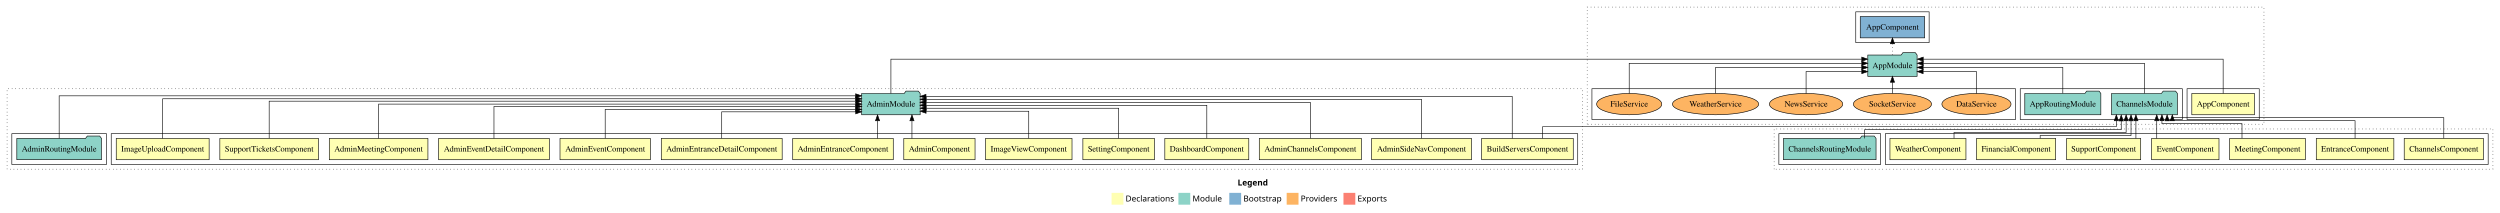
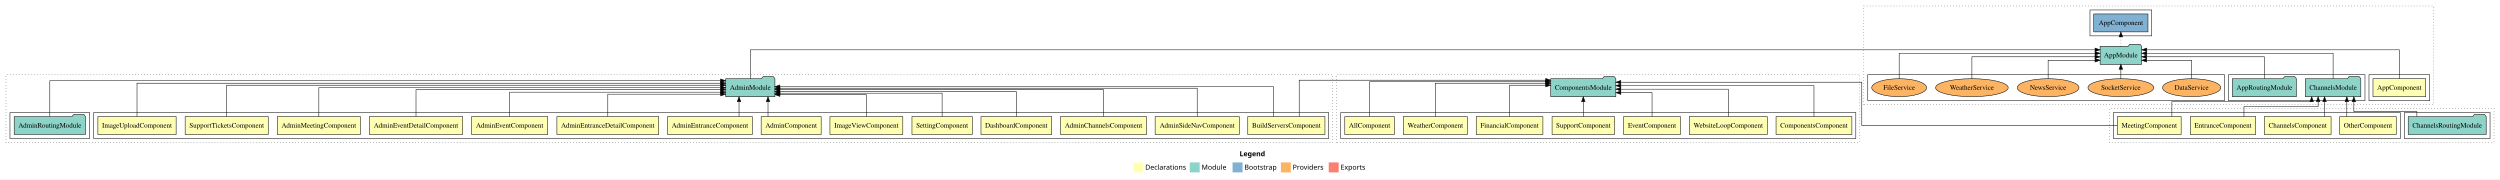
- <svg xmlns="http://www.w3.org/2000/svg" width="4226pt" height="360pt" viewBox="0.00 0.00 4226.00 360.00">
+ <svg xmlns="http://www.w3.org/2000/svg" width="5018pt" height="360pt" viewBox="0.00 0.00 5018.00 360.00">
  <g id="graph0" class="graph" transform="scale(1 1) rotate(0) translate(4 356)">
-     <polygon fill="#ffffff" stroke="transparent" points="-4,4 -4,-356 4222,-356 4222,4 -4,4" />
-     <text text-anchor="start" x="2088.009" y="-42.4" font-family="sans-serif" font-weight="bold" font-size="14.00" fill="#000000">Legend</text>
-     <polygon fill="#ffffb3" stroke="transparent" points="1875,-10 1875,-30 1895,-30 1895,-10 1875,-10" />
-     <text text-anchor="start" x="1898.629" y="-15.4" font-family="sans-serif" font-size="14.00" fill="#000000">  Declarations</text>
-     <polygon fill="#8dd3c7" stroke="transparent" points="1988,-10 1988,-30 2008,-30 2008,-10 1988,-10" />
-     <text text-anchor="start" x="2011.725" y="-15.4" font-family="sans-serif" font-size="14.00" fill="#000000">  Module</text>
-     <polygon fill="#80b1d3" stroke="transparent" points="2074,-10 2074,-30 2094,-30 2094,-10 2074,-10" />
-     <text text-anchor="start" x="2097.781" y="-15.4" font-family="sans-serif" font-size="14.00" fill="#000000">  Bootstrap</text>
-     <polygon fill="#fdb462" stroke="transparent" points="2171,-10 2171,-30 2191,-30 2191,-10 2171,-10" />
-     <text text-anchor="start" x="2194.673" y="-15.4" font-family="sans-serif" font-size="14.00" fill="#000000">  Providers</text>
-     <polygon fill="#fb8072" stroke="transparent" points="2267,-10 2267,-30 2287,-30 2287,-10 2267,-10" />
-     <text text-anchor="start" x="2290.726" y="-15.4" font-family="sans-serif" font-size="14.00" fill="#000000">  Exports</text>
+     <polygon fill="#ffffff" stroke="transparent" points="-4,4 -4,-356 5014,-356 5014,4 -4,4" />
+     <text text-anchor="start" x="2484.009" y="-42.4" font-family="sans-serif" font-weight="bold" font-size="14.00" fill="#000000">Legend</text>
+     <polygon fill="#ffffb3" stroke="transparent" points="2271,-10 2271,-30 2291,-30 2291,-10 2271,-10" />
+     <text text-anchor="start" x="2294.629" y="-15.4" font-family="sans-serif" font-size="14.00" fill="#000000">  Declarations</text>
+     <polygon fill="#8dd3c7" stroke="transparent" points="2384,-10 2384,-30 2404,-30 2404,-10 2384,-10" />
+     <text text-anchor="start" x="2407.725" y="-15.4" font-family="sans-serif" font-size="14.00" fill="#000000">  Module</text>
+     <polygon fill="#80b1d3" stroke="transparent" points="2470,-10 2470,-30 2490,-30 2490,-10 2470,-10" />
+     <text text-anchor="start" x="2493.781" y="-15.4" font-family="sans-serif" font-size="14.00" fill="#000000">  Bootstrap</text>
+     <polygon fill="#fdb462" stroke="transparent" points="2567,-10 2567,-30 2587,-30 2587,-10 2567,-10" />
+     <text text-anchor="start" x="2590.673" y="-15.4" font-family="sans-serif" font-size="14.00" fill="#000000">  Providers</text>
+     <polygon fill="#fb8072" stroke="transparent" points="2663,-10 2663,-30 2683,-30 2683,-10 2663,-10" />
+     <text text-anchor="start" x="2686.726" y="-15.4" font-family="sans-serif" font-size="14.00" fill="#000000">  Exports</text>
    <g id="clust1" class="cluster">
      <polygon fill="none" stroke="#000000" stroke-dasharray="1,5" points="8,-70 8,-206 2671,-206 2671,-70 8,-70" />
    </g>
    <g id="clust2" class="cluster">
      <polygon fill="none" stroke="#000000" points="184,-78 184,-130 2663,-130 2663,-78 184,-78" />
    </g>
    <g id="clust17" class="cluster">
      <polygon fill="none" stroke="#000000" points="16,-78 16,-130 176,-130 176,-78 16,-78" />
    </g>
    <g id="clust27" class="cluster">
-       <polygon fill="none" stroke="#000000" stroke-dasharray="1,5" points="2679,-146 2679,-344 3823,-344 3823,-146 2679,-146" />
+       <polygon fill="none" stroke="#000000" stroke-dasharray="1,5" points="3737,-146 3737,-344 4881,-344 4881,-146 3737,-146" />
    </g>
    <g id="clust28" class="cluster">
-       <polygon fill="none" stroke="#000000" points="3693,-154 3693,-206 3815,-206 3815,-154 3693,-154" />
+       <polygon fill="none" stroke="#000000" points="4751,-154 4751,-206 4873,-206 4873,-154 4751,-154" />
    </g>
    <g id="clust30" class="cluster">
-       <polygon fill="none" stroke="#000000" points="3411,-154 3411,-206 3685,-206 3685,-154 3411,-154" />
+       <polygon fill="none" stroke="#000000" points="4469,-154 4469,-206 4743,-206 4743,-154 4469,-154" />
    </g>
    <g id="clust32" class="cluster">
-       <polygon fill="none" stroke="#000000" points="3133,-284 3133,-336 3257,-336 3257,-284 3133,-284" />
+       <polygon fill="none" stroke="#000000" points="4191,-284 4191,-336 4315,-336 4315,-284 4191,-284" />
    </g>
    <g id="clust33" class="cluster">
-       <polygon fill="none" stroke="#000000" points="2687,-154 2687,-206 3403,-206 3403,-154 2687,-154" />
+       <polygon fill="none" stroke="#000000" points="3745,-154 3745,-206 4461,-206 4461,-154 3745,-154" />
    </g>
    <g id="clust40" class="cluster">
-       <polygon fill="none" stroke="#000000" stroke-dasharray="1,5" points="2995,-70 2995,-138 4210,-138 4210,-70 2995,-70" />
+       <polygon fill="none" stroke="#000000" stroke-dasharray="1,5" points="4230,-70 4230,-138 5002,-138 5002,-70 4230,-70" />
    </g>
    <g id="clust41" class="cluster">
-       <polygon fill="none" stroke="#000000" points="3183,-78 3183,-130 4202,-130 4202,-78 3183,-78" />
-     </g>
-     <g id="clust50" class="cluster">
-       <polygon fill="none" stroke="#000000" points="3003,-78 3003,-130 3175,-130 3175,-78 3003,-78" />
+       <polygon fill="none" stroke="#000000" points="4238,-78 4238,-130 4814,-130 4814,-78 4238,-78" />
+     </g>
+     <g id="clust46" class="cluster">
+       <polygon fill="none" stroke="#000000" points="4822,-78 4822,-130 4994,-130 4994,-78 4822,-78" />
+     </g>
+     <g id="clust56" class="cluster">
+       <polygon fill="none" stroke="#000000" stroke-dasharray="1,5" points="2679,-70 2679,-206 3729,-206 3729,-70 2679,-70" />
+     </g>
+     <g id="clust57" class="cluster">
+       <polygon fill="none" stroke="#000000" points="2687,-78 2687,-130 3721,-130 3721,-78 2687,-78" />
    </g>
    <g id="node1" class="node">
      <polygon fill="#ffffb3" stroke="#000000" points="2483.43,-122 2314.57,-122 2314.57,-86 2483.43,-86 2483.43,-122" />
      <text text-anchor="middle" x="2399" y="-99.8" font-family="Times,serif" font-size="14.00" fill="#000000">AdminSideNavComponent</text>
    </g>
    <g id="node15" class="node">
      <polygon fill="#8dd3c7" stroke="#000000" points="1551.439,-198 1548.439,-202 1527.439,-202 1524.439,-198 1452.561,-198 1452.561,-162 1551.439,-162 1551.439,-198" />
      <text text-anchor="middle" x="1502" y="-175.8" font-family="Times,serif" font-size="14.00" fill="#000000">AdminModule</text>
    </g>
    <g id="edge1" class="edge">
-       <path fill="none" stroke="#000000" d="M2399,-122.227C2399,-146.932 2399,-188 2399,-188 2399,-188 1561.504,-188 1561.504,-188" />
-       <polygon fill="#000000" stroke="#000000" points="1561.504,-184.5 1551.504,-188 1561.504,-191.5 1561.504,-184.5" />
+       <path fill="none" stroke="#000000" d="M2399,-122.155C2399,-144.352 2399,-179 2399,-179 2399,-179 1561.504,-179 1561.504,-179" />
+       <polygon fill="#000000" stroke="#000000" points="1561.504,-175.5 1551.504,-179 1561.504,-182.5 1561.504,-175.5" />
    </g>
    <g id="node2" class="node">
      <polygon fill="#ffffb3" stroke="#000000" points="2297.322,-122 2124.678,-122 2124.678,-86 2297.322,-86 2297.322,-122" />
      <text text-anchor="middle" x="2211" y="-99.8" font-family="Times,serif" font-size="14.00" fill="#000000">AdminChannelsComponent</text>
    </g>
    <g id="edge2" class="edge">
-       <path fill="none" stroke="#000000" d="M2211,-122.323C2211,-145.66 2211,-183 2211,-183 2211,-183 1561.293,-183 1561.293,-183" />
-       <polygon fill="#000000" stroke="#000000" points="1561.293,-179.5 1551.293,-183 1561.293,-186.5 1561.293,-179.5" />
+       <path fill="none" stroke="#000000" d="M2211,-122.169C2211,-143.498 2211,-176 2211,-176 2211,-176 1561.293,-176 1561.293,-176" />
+       <polygon fill="#000000" stroke="#000000" points="1561.293,-172.5 1551.293,-176 1561.293,-179.5 1561.293,-172.5" />
    </g>
    <g id="node3" class="node">
      <polygon fill="#ffffb3" stroke="#000000" points="2106.973,-122 1965.027,-122 1965.027,-86 2106.973,-86 2106.973,-122" />
      <text text-anchor="middle" x="2036" y="-99.8" font-family="Times,serif" font-size="14.00" fill="#000000">DashboardComponent</text>
    </g>
    <g id="edge3" class="edge">
-       <path fill="none" stroke="#000000" d="M2036,-122.292C2036,-144.206 2036,-178 2036,-178 2036,-178 1561.28,-178 1561.28,-178" />
-       <polygon fill="#000000" stroke="#000000" points="1561.28,-174.5 1551.28,-178 1561.28,-181.5 1561.28,-174.5" />
+       <path fill="none" stroke="#000000" d="M2036,-122.223C2036,-142.365 2036,-172 2036,-172 2036,-172 1561.28,-172 1561.28,-172" />
+       <polygon fill="#000000" stroke="#000000" points="1561.28,-168.5 1551.28,-172 1561.28,-175.5 1561.28,-168.5" />
    </g>
    <g id="node4" class="node">
      <polygon fill="#ffffb3" stroke="#000000" points="1947.501,-122 1826.499,-122 1826.499,-86 1947.501,-86 1947.501,-122" />
      <text text-anchor="middle" x="1887" y="-99.8" font-family="Times,serif" font-size="14.00" fill="#000000">SettingComponent</text>
    </g>
    <g id="edge4" class="edge">
-       <path fill="none" stroke="#000000" d="M1887,-122.129C1887,-142.572 1887,-173 1887,-173 1887,-173 1561.544,-173 1561.544,-173" />
-       <polygon fill="#000000" stroke="#000000" points="1561.544,-169.5 1551.544,-173 1561.544,-176.5 1561.544,-169.5" />
+       <path fill="none" stroke="#000000" d="M1887,-122.106C1887,-141.339 1887,-169 1887,-169 1887,-169 1561.544,-169 1561.544,-169" />
+       <polygon fill="#000000" stroke="#000000" points="1561.544,-165.5 1551.544,-169 1561.544,-172.5 1561.544,-165.5" />
    </g>
    <g id="node5" class="node">
      <polygon fill="#ffffb3" stroke="#000000" points="2655.428,-122 2500.572,-122 2500.572,-86 2655.428,-86 2655.428,-122" />
      <text text-anchor="middle" x="2578" y="-99.8" font-family="Times,serif" font-size="14.00" fill="#000000">BuildServersComponent</text>
    </g>
    <g id="edge5" class="edge">
-       <path fill="none" stroke="#000000" d="M2552.262,-122.01C2552.262,-148.017 2552.262,-193 2552.262,-193 2552.262,-193 1561.248,-193 1561.248,-193" />
-       <polygon fill="#000000" stroke="#000000" points="1561.248,-189.5 1551.248,-193 1561.248,-196.5 1561.248,-189.5" />
-     </g>
-     <g id="node19" class="node">
-       <polygon fill="#8dd3c7" stroke="#000000" points="3676.651,-198 3673.651,-202 3652.651,-202 3649.651,-198 3565.349,-198 3565.349,-162 3676.651,-162 3676.651,-198" />
-       <text text-anchor="middle" x="3621" y="-175.8" font-family="Times,serif" font-size="14.00" fill="#000000">ChannelsModule</text>
-     </g>
-     <g id="edge32" class="edge">
-       <path fill="none" stroke="#000000" d="M2603.738,-122.11C2603.738,-131.897 2603.738,-142 2603.738,-142 2603.738,-142 3573.451,-142 3573.451,-142 3573.451,-142 3573.451,-151.89 3573.451,-151.89" />
-       <polygon fill="#000000" stroke="#000000" points="3569.951,-151.89 3573.451,-161.89 3576.951,-151.89 3569.951,-151.89" />
+       <path fill="none" stroke="#000000" d="M2552.262,-122.091C2552.262,-145.133 2552.262,-182 2552.262,-182 2552.262,-182 1561.248,-182 1561.248,-182" />
+       <polygon fill="#000000" stroke="#000000" points="1561.248,-178.5 1551.248,-182 1561.248,-185.5 1561.248,-178.5" />
+     </g>
+     <g id="node39" class="node">
+       <polygon fill="#8dd3c7" stroke="#000000" points="3239.327,-198 3236.327,-202 3215.327,-202 3212.327,-198 3108.673,-198 3108.673,-162 3239.327,-162 3239.327,-198" />
+       <text text-anchor="middle" x="3174" y="-175.8" font-family="Times,serif" font-size="14.00" fill="#000000">ComponentsModule</text>
+     </g>
+     <g id="edge37" class="edge">
+       <path fill="none" stroke="#000000" d="M2603.738,-122.415C2603.738,-149.006 2603.738,-195 2603.738,-195 2603.738,-195 3098.584,-195 3098.584,-195" />
+       <polygon fill="#000000" stroke="#000000" points="3098.584,-198.5 3108.584,-195 3098.584,-191.5 3098.584,-198.5" />
    </g>
    <g id="node6" class="node">
      <polygon fill="#ffffb3" stroke="#000000" points="1644.22,-122 1523.78,-122 1523.78,-86 1644.22,-86 1644.22,-122" />
      <text text-anchor="middle" x="1584" y="-99.8" font-family="Times,serif" font-size="14.00" fill="#000000">AdminComponent</text>
    </g>
    <g id="edge6" class="edge">
      <path fill="none" stroke="#000000" d="M1537.554,-122.011C1537.554,-122.011 1537.554,-151.855 1537.554,-151.855" />
      <polygon fill="#000000" stroke="#000000" points="1534.054,-151.855 1537.554,-161.855 1541.054,-151.855 1534.054,-151.855" />
    </g>
    <g id="node7" class="node">
      <polygon fill="#ffffb3" stroke="#000000" points="1505.968,-122 1336.032,-122 1336.032,-86 1505.968,-86 1505.968,-122" />
      <text text-anchor="middle" x="1421" y="-99.8" font-family="Times,serif" font-size="14.00" fill="#000000">AdminEntranceComponent</text>
    </g>
    <g id="edge7" class="edge">
      <path fill="none" stroke="#000000" d="M1479.382,-122.011C1479.382,-122.011 1479.382,-151.855 1479.382,-151.855" />
      <polygon fill="#000000" stroke="#000000" points="1475.883,-151.855 1479.382,-161.855 1482.883,-151.855 1475.883,-151.855" />
    </g>
    <g id="node8" class="node">
      <polygon fill="#ffffb3" stroke="#000000" points="1318.176,-122 1113.824,-122 1113.824,-86 1318.176,-86 1318.176,-122" />
      <text text-anchor="middle" x="1216" y="-99.8" font-family="Times,serif" font-size="14.00" fill="#000000">AdminEntranceDetailComponent</text>
    </g>
    <g id="edge8" class="edge">
      <path fill="none" stroke="#000000" d="M1216,-122.222C1216,-140.828 1216,-167 1216,-167 1216,-167 1442.509,-167 1442.509,-167" />
      <polygon fill="#000000" stroke="#000000" points="1442.509,-170.5 1452.509,-167 1442.509,-163.5 1442.509,-170.5" />
    </g>
    <g id="node9" class="node">
      <polygon fill="#ffffb3" stroke="#000000" points="1095.378,-122 942.622,-122 942.622,-86 1095.378,-86 1095.378,-122" />
      <text text-anchor="middle" x="1019" y="-99.8" font-family="Times,serif" font-size="14.00" fill="#000000">AdminEventComponent</text>
    </g>
    <g id="edge9" class="edge">
      <path fill="none" stroke="#000000" d="M1019,-122.308C1019,-142.145 1019,-171 1019,-171 1019,-171 1442.58,-171 1442.58,-171" />
      <polygon fill="#000000" stroke="#000000" points="1442.58,-174.5 1452.58,-171 1442.58,-167.5 1442.58,-174.5" />
    </g>
    <g id="node10" class="node">
      <polygon fill="#ffffb3" stroke="#000000" points="924.586,-122 737.414,-122 737.414,-86 924.586,-86 924.586,-122" />
      <text text-anchor="middle" x="831" y="-99.8" font-family="Times,serif" font-size="14.00" fill="#000000">AdminEventDetailComponent</text>
    </g>
    <g id="edge10" class="edge">
      <path fill="none" stroke="#000000" d="M831,-122.169C831,-143.498 831,-176 831,-176 831,-176 1442.66,-176 1442.66,-176" />
      <polygon fill="#000000" stroke="#000000" points="1442.66,-179.5 1452.66,-176 1442.66,-172.5 1442.66,-179.5" />
    </g>
    <g id="node11" class="node">
      <polygon fill="#ffffb3" stroke="#000000" points="719.375,-122 552.625,-122 552.625,-86 719.375,-86 719.375,-122" />
      <text text-anchor="middle" x="636" y="-99.8" font-family="Times,serif" font-size="14.00" fill="#000000">AdminMeetingComponent</text>
    </g>
    <g id="edge11" class="edge">
      <path fill="none" stroke="#000000" d="M636,-122.011C636,-144.485 636,-180 636,-180 636,-180 1442.645,-180 1442.645,-180" />
      <polygon fill="#000000" stroke="#000000" points="1442.645,-183.5 1452.645,-180 1442.645,-176.5 1442.645,-183.5" />
    </g>
    <g id="node12" class="node">
      <polygon fill="#ffffb3" stroke="#000000" points="534.374,-122 367.626,-122 367.626,-86 534.374,-86 534.374,-122" />
      <text text-anchor="middle" x="451" y="-99.8" font-family="Times,serif" font-size="14.00" fill="#000000">SupportTicketsComponent</text>
    </g>
    <g id="edge12" class="edge">
      <path fill="none" stroke="#000000" d="M451,-122.38C451,-146.279 451,-185 451,-185 451,-185 1442.718,-185 1442.718,-185" />
      <polygon fill="#000000" stroke="#000000" points="1442.718,-188.5 1452.718,-185 1442.718,-181.5 1442.718,-188.5" />
    </g>
    <g id="node13" class="node">
      <polygon fill="#ffffb3" stroke="#000000" points="349.525,-122 192.475,-122 192.475,-86 349.525,-86 349.525,-122" />
      <text text-anchor="middle" x="271" y="-99.8" font-family="Times,serif" font-size="14.00" fill="#000000">ImageUploadComponent</text>
    </g>
    <g id="edge13" class="edge">
      <path fill="none" stroke="#000000" d="M271,-122.026C271,-146.977 271,-189 271,-189 271,-189 1442.602,-189 1442.602,-189" />
      <polygon fill="#000000" stroke="#000000" points="1442.602,-192.5 1452.602,-189 1442.602,-185.5 1442.602,-192.5" />
    </g>
    <g id="node14" class="node">
      <polygon fill="#ffffb3" stroke="#000000" points="1808.132,-122 1661.868,-122 1661.868,-86 1808.132,-86 1808.132,-122" />
      <text text-anchor="middle" x="1735" y="-99.8" font-family="Times,serif" font-size="14.00" fill="#000000">ImageViewComponent</text>
    </g>
    <g id="edge14" class="edge">
-       <path fill="none" stroke="#000000" d="M1735,-122.169C1735,-141.09 1735,-168 1735,-168 1735,-168 1561.413,-168 1561.413,-168" />
-       <polygon fill="#000000" stroke="#000000" points="1561.413,-164.5 1551.413,-168 1561.413,-171.5 1561.413,-164.5" />
+       <path fill="none" stroke="#000000" d="M1735,-122.267C1735,-140.555 1735,-166 1735,-166 1735,-166 1561.413,-166 1561.413,-166" />
+       <polygon fill="#000000" stroke="#000000" points="1561.413,-162.5 1551.413,-166 1561.413,-169.5 1561.413,-162.5" />
    </g>
    <g id="node18" class="node">
-       <polygon fill="#8dd3c7" stroke="#000000" points="3236.657,-263 3233.657,-267 3212.657,-267 3209.657,-263 3153.343,-263 3153.343,-227 3236.657,-227 3236.657,-263" />
-       <text text-anchor="middle" x="3195" y="-240.8" font-family="Times,serif" font-size="14.00" fill="#000000">AppModule</text>
+       <polygon fill="#8dd3c7" stroke="#000000" points="4294.657,-263 4291.657,-267 4270.657,-267 4267.657,-263 4211.343,-263 4211.343,-227 4294.657,-227 4294.657,-263" />
+       <text text-anchor="middle" x="4253" y="-240.8" font-family="Times,serif" font-size="14.00" fill="#000000">AppModule</text>
    </g>
    <g id="edge17" class="edge">
-       <path fill="none" stroke="#000000" d="M1502,-198.011C1502,-220.485 1502,-256 1502,-256 1502,-256 3143.15,-256 3143.15,-256" />
-       <polygon fill="#000000" stroke="#000000" points="3143.15,-259.5 3153.15,-256 3143.15,-252.5 3143.15,-259.5" />
+       <path fill="none" stroke="#000000" d="M1502,-198.011C1502,-220.485 1502,-256 1502,-256 1502,-256 4201.162,-256 4201.162,-256" />
+       <polygon fill="#000000" stroke="#000000" points="4201.162,-259.5 4211.162,-256 4201.162,-252.5 4201.162,-259.5" />
    </g>
    <g id="node16" class="node">
      <polygon fill="#8dd3c7" stroke="#000000" points="167.556,-122 164.556,-126 143.556,-126 140.556,-122 24.444,-122 24.444,-86 167.556,-86 167.556,-122" />
      <text text-anchor="middle" x="96" y="-99.8" font-family="Times,serif" font-size="14.00" fill="#000000">AdminRoutingModule</text>
    </g>
    <g id="edge15" class="edge">
      <path fill="none" stroke="#000000" d="M96,-122.213C96,-148.511 96,-194 96,-194 96,-194 1442.373,-194 1442.373,-194" />
      <polygon fill="#000000" stroke="#000000" points="1442.373,-197.5 1452.373,-194 1442.373,-190.5 1442.373,-197.5" />
    </g>
    <g id="node17" class="node">
-       <polygon fill="#ffffb3" stroke="#000000" points="3806.94,-198 3701.06,-198 3701.06,-162 3806.94,-162 3806.94,-198" />
-       <text text-anchor="middle" x="3754" y="-175.8" font-family="Times,serif" font-size="14.00" fill="#000000">AppComponent</text>
+       <polygon fill="#ffffb3" stroke="#000000" points="4864.94,-198 4759.06,-198 4759.06,-162 4864.94,-162 4864.94,-198" />
+       <text text-anchor="middle" x="4812" y="-175.8" font-family="Times,serif" font-size="14.00" fill="#000000">AppComponent</text>
    </g>
    <g id="edge16" class="edge">
-       <path fill="none" stroke="#000000" d="M3754,-198.011C3754,-220.485 3754,-256 3754,-256 3754,-256 3247.016,-256 3247.016,-256" />
-       <polygon fill="#000000" stroke="#000000" points="3247.016,-252.5 3237.016,-256 3247.016,-259.5 3247.016,-252.5" />
+       <path fill="none" stroke="#000000" d="M4812,-198.011C4812,-220.485 4812,-256 4812,-256 4812,-256 4305.016,-256 4305.016,-256" />
+       <polygon fill="#000000" stroke="#000000" points="4305.016,-252.5 4295.016,-256 4305.016,-259.5 4305.016,-252.5" />
    </g>
    <g id="node21" class="node">
-       <polygon fill="#80b1d3" stroke="#000000" points="3249.439,-328 3140.561,-328 3140.561,-292 3249.439,-292 3249.439,-328" />
-       <text text-anchor="middle" x="3195" y="-305.8" font-family="Times,serif" font-size="14.00" fill="#000000">AppComponent </text>
+       <polygon fill="#80b1d3" stroke="#000000" points="4307.439,-328 4198.561,-328 4198.561,-292 4307.439,-292 4307.439,-328" />
+       <text text-anchor="middle" x="4253" y="-305.8" font-family="Times,serif" font-size="14.00" fill="#000000">AppComponent </text>
    </g>
    <g id="edge20" class="edge">
-       <path fill="none" stroke="#000000" stroke-dasharray="1,5" d="M3195,-263.106C3195,-263.106 3195,-281.991 3195,-281.991" />
-       <polygon fill="#000000" stroke="#000000" points="3191.5,-281.991 3195,-291.991 3198.5,-281.991 3191.5,-281.991" />
+       <path fill="none" stroke="#000000" stroke-dasharray="1,5" d="M4253,-263.106C4253,-263.106 4253,-281.991 4253,-281.991" />
+       <polygon fill="#000000" stroke="#000000" points="4249.5,-281.991 4253,-291.991 4256.5,-281.991 4249.5,-281.991" />
+     </g>
+     <g id="node19" class="node">
+       <polygon fill="#8dd3c7" stroke="#000000" points="4734.651,-198 4731.651,-202 4710.651,-202 4707.651,-198 4623.349,-198 4623.349,-162 4734.651,-162 4734.651,-198" />
+       <text text-anchor="middle" x="4679" y="-175.8" font-family="Times,serif" font-size="14.00" fill="#000000">ChannelsModule</text>
    </g>
    <g id="edge18" class="edge">
-       <path fill="none" stroke="#000000" d="M3621,-198.129C3621,-218.572 3621,-249 3621,-249 3621,-249 3247.012,-249 3247.012,-249" />
-       <polygon fill="#000000" stroke="#000000" points="3247.012,-245.5 3237.012,-249 3247.012,-252.5 3247.012,-245.5" />
+       <path fill="none" stroke="#000000" d="M4679,-198.129C4679,-218.572 4679,-249 4679,-249 4679,-249 4305.012,-249 4305.012,-249" />
+       <polygon fill="#000000" stroke="#000000" points="4305.012,-245.5 4295.012,-249 4305.012,-252.5 4305.012,-245.5" />
    </g>
    <g id="node20" class="node">
-       <polygon fill="#8dd3c7" stroke="#000000" points="3547.274,-198 3544.274,-202 3523.274,-202 3520.274,-198 3418.726,-198 3418.726,-162 3547.274,-162 3547.274,-198" />
-       <text text-anchor="middle" x="3483" y="-175.8" font-family="Times,serif" font-size="14.00" fill="#000000">AppRoutingModule</text>
+       <polygon fill="#8dd3c7" stroke="#000000" points="4605.274,-198 4602.274,-202 4581.274,-202 4578.274,-198 4476.726,-198 4476.726,-162 4605.274,-162 4605.274,-198" />
+       <text text-anchor="middle" x="4541" y="-175.8" font-family="Times,serif" font-size="14.00" fill="#000000">AppRoutingModule</text>
    </g>
    <g id="edge19" class="edge">
-       <path fill="none" stroke="#000000" d="M3483,-198.267C3483,-216.555 3483,-242 3483,-242 3483,-242 3246.878,-242 3246.878,-242" />
-       <polygon fill="#000000" stroke="#000000" points="3246.878,-238.5 3236.878,-242 3246.878,-245.5 3246.878,-238.5" />
+       <path fill="none" stroke="#000000" d="M4541,-198.267C4541,-216.555 4541,-242 4541,-242 4541,-242 4304.878,-242 4304.878,-242" />
+       <polygon fill="#000000" stroke="#000000" points="4304.878,-238.5 4294.878,-242 4304.878,-245.5 4304.878,-238.5" />
    </g>
    <g id="node22" class="node">
-       <ellipse fill="#fdb462" stroke="#000000" cx="3337" cy="-180" rx="58.441" ry="18" />
-       <text text-anchor="middle" x="3337" y="-175.8" font-family="Times,serif" font-size="14.00" fill="#000000">DataService</text>
+       <ellipse fill="#fdb462" stroke="#000000" cx="4395" cy="-180" rx="58.441" ry="18" />
+       <text text-anchor="middle" x="4395" y="-175.8" font-family="Times,serif" font-size="14.00" fill="#000000">DataService</text>
    </g>
    <g id="edge21" class="edge">
-       <path fill="none" stroke="#000000" d="M3337,-198.009C3337,-214.049 3337,-235 3337,-235 3337,-235 3246.837,-235 3246.837,-235" />
-       <polygon fill="#000000" stroke="#000000" points="3246.837,-231.5 3236.837,-235 3246.837,-238.5 3246.837,-231.5" />
+       <path fill="none" stroke="#000000" d="M4395,-198.009C4395,-214.049 4395,-235 4395,-235 4395,-235 4304.837,-235 4304.837,-235" />
+       <polygon fill="#000000" stroke="#000000" points="4304.837,-231.5 4294.837,-235 4304.837,-238.5 4304.837,-231.5" />
    </g>
    <g id="node23" class="node">
-       <ellipse fill="#fdb462" stroke="#000000" cx="3195" cy="-180" rx="66.049" ry="18" />
-       <text text-anchor="middle" x="3195" y="-175.8" font-family="Times,serif" font-size="14.00" fill="#000000">SocketService</text>
+       <ellipse fill="#fdb462" stroke="#000000" cx="4253" cy="-180" rx="66.049" ry="18" />
+       <text text-anchor="middle" x="4253" y="-175.8" font-family="Times,serif" font-size="14.00" fill="#000000">SocketService</text>
    </g>
    <g id="edge22" class="edge">
-       <path fill="none" stroke="#000000" d="M3195,-198.106C3195,-198.106 3195,-216.991 3195,-216.991" />
-       <polygon fill="#000000" stroke="#000000" points="3191.5,-216.991 3195,-226.991 3198.5,-216.991 3191.5,-216.991" />
+       <path fill="none" stroke="#000000" d="M4253,-198.106C4253,-198.106 4253,-216.991 4253,-216.991" />
+       <polygon fill="#000000" stroke="#000000" points="4249.5,-216.991 4253,-226.991 4256.5,-216.991 4249.5,-216.991" />
    </g>
    <g id="node24" class="node">
-       <ellipse fill="#fdb462" stroke="#000000" cx="3049" cy="-180" rx="61.954" ry="18" />
-       <text text-anchor="middle" x="3049" y="-175.8" font-family="Times,serif" font-size="14.00" fill="#000000">NewsService</text>
+       <ellipse fill="#fdb462" stroke="#000000" cx="4107" cy="-180" rx="61.954" ry="18" />
+       <text text-anchor="middle" x="4107" y="-175.8" font-family="Times,serif" font-size="14.00" fill="#000000">NewsService</text>
    </g>
    <g id="edge23" class="edge">
-       <path fill="none" stroke="#000000" d="M3049,-198.009C3049,-214.049 3049,-235 3049,-235 3049,-235 3143.162,-235 3143.162,-235" />
-       <polygon fill="#000000" stroke="#000000" points="3143.162,-238.5 3153.162,-235 3143.162,-231.5 3143.162,-238.5" />
+       <path fill="none" stroke="#000000" d="M4107,-198.009C4107,-214.049 4107,-235 4107,-235 4107,-235 4201.162,-235 4201.162,-235" />
+       <polygon fill="#000000" stroke="#000000" points="4201.162,-238.5 4211.162,-235 4201.162,-231.5 4201.162,-238.5" />
    </g>
    <g id="node25" class="node">
-       <ellipse fill="#fdb462" stroke="#000000" cx="2896" cy="-180" rx="72.889" ry="18" />
-       <text text-anchor="middle" x="2896" y="-175.8" font-family="Times,serif" font-size="14.00" fill="#000000">WeatherService</text>
+       <ellipse fill="#fdb462" stroke="#000000" cx="3954" cy="-180" rx="72.889" ry="18" />
+       <text text-anchor="middle" x="3954" y="-175.8" font-family="Times,serif" font-size="14.00" fill="#000000">WeatherService</text>
    </g>
    <g id="edge24" class="edge">
-       <path fill="none" stroke="#000000" d="M2896,-198.267C2896,-216.555 2896,-242 2896,-242 2896,-242 3143.11,-242 3143.11,-242" />
-       <polygon fill="#000000" stroke="#000000" points="3143.11,-245.5 3153.11,-242 3143.11,-238.5 3143.11,-245.5" />
+       <path fill="none" stroke="#000000" d="M3954,-198.267C3954,-216.555 3954,-242 3954,-242 3954,-242 4201.11,-242 4201.11,-242" />
+       <polygon fill="#000000" stroke="#000000" points="4201.11,-245.5 4211.11,-242 4201.11,-238.5 4201.11,-245.5" />
    </g>
    <g id="node26" class="node">
-       <ellipse fill="#fdb462" stroke="#000000" cx="2750" cy="-180" rx="55.029" ry="18" />
-       <text text-anchor="middle" x="2750" y="-175.8" font-family="Times,serif" font-size="14.00" fill="#000000">FileService</text>
+       <ellipse fill="#fdb462" stroke="#000000" cx="3808" cy="-180" rx="55.029" ry="18" />
+       <text text-anchor="middle" x="3808" y="-175.8" font-family="Times,serif" font-size="14.00" fill="#000000">FileService</text>
    </g>
    <g id="edge25" class="edge">
-       <path fill="none" stroke="#000000" d="M2750,-198.129C2750,-218.572 2750,-249 2750,-249 2750,-249 3143.135,-249 3143.135,-249" />
-       <polygon fill="#000000" stroke="#000000" points="3143.135,-252.5 3153.135,-249 3143.135,-245.5 3143.135,-252.5" />
+       <path fill="none" stroke="#000000" d="M3808,-198.129C3808,-218.572 3808,-249 3808,-249 3808,-249 4201.136,-249 4201.136,-249" />
+       <polygon fill="#000000" stroke="#000000" points="4201.136,-252.5 4211.136,-249 4201.135,-245.5 4201.136,-252.5" />
    </g>
    <g id="node27" class="node">
-       <polygon fill="#ffffb3" stroke="#000000" points="4193.934,-122 4060.066,-122 4060.066,-86 4193.934,-86 4193.934,-122" />
-       <text text-anchor="middle" x="4127" y="-99.8" font-family="Times,serif" font-size="14.00" fill="#000000">ChannelsComponent</text>
+       <polygon fill="#ffffb3" stroke="#000000" points="4674.934,-122 4541.066,-122 4541.066,-86 4674.934,-86 4674.934,-122" />
+       <text text-anchor="middle" x="4608" y="-99.8" font-family="Times,serif" font-size="14.00" fill="#000000">ChannelsComponent</text>
    </g>
    <g id="edge26" class="edge">
-       <path fill="none" stroke="#000000" d="M4127,-122.24C4127,-137.571 4127,-157 4127,-157 4127,-157 3668.061,-157 3668.061,-157 3668.061,-157 3668.061,-157.488 3668.061,-157.488" />
-       <polygon fill="#000000" stroke="#000000" points="3664.561,-151.878 3668.061,-161.878 3671.561,-151.878 3664.561,-151.878" />
+       <path fill="none" stroke="#000000" d="M4661.831,-122.011C4661.831,-122.011 4661.831,-151.855 4661.831,-151.855" />
+       <polygon fill="#000000" stroke="#000000" points="4658.331,-151.855 4661.831,-161.855 4665.331,-151.855 4658.331,-151.855" />
    </g>
    <g id="node28" class="node">
-       <polygon fill="#ffffb3" stroke="#000000" points="4042.58,-122 3911.42,-122 3911.42,-86 4042.58,-86 4042.58,-122" />
-       <text text-anchor="middle" x="3977" y="-99.8" font-family="Times,serif" font-size="14.00" fill="#000000">EntranceComponent</text>
+       <polygon fill="#ffffb3" stroke="#000000" points="4523.58,-122 4392.42,-122 4392.42,-86 4523.58,-86 4523.58,-122" />
+       <text text-anchor="middle" x="4458" y="-99.8" font-family="Times,serif" font-size="14.00" fill="#000000">EntranceComponent</text>
    </g>
    <g id="edge27" class="edge">
-       <path fill="none" stroke="#000000" d="M3977,-122.147C3977,-135.739 3977,-152 3977,-152 3977,-152 3659.297,-152 3659.297,-152 3659.297,-152 3659.297,-152.979 3659.297,-152.979" />
-       <polygon fill="#000000" stroke="#000000" points="3655.797,-151.793 3659.297,-161.793 3662.797,-151.793 3655.797,-151.793" />
+       <path fill="none" stroke="#000000" d="M4500.077,-122.11C4500.077,-131.897 4500.077,-142 4500.077,-142 4500.077,-142 4648.946,-142 4648.946,-142 4648.946,-142 4648.946,-151.89 4648.946,-151.89" />
+       <polygon fill="#000000" stroke="#000000" points="4645.446,-151.89 4648.946,-161.89 4652.446,-151.89 4645.446,-151.89" />
    </g>
    <g id="node29" class="node">
-       <polygon fill="#ffffb3" stroke="#000000" points="3892.987,-122 3765.013,-122 3765.013,-86 3892.987,-86 3892.987,-122" />
-       <text text-anchor="middle" x="3829" y="-99.8" font-family="Times,serif" font-size="14.00" fill="#000000">MeetingComponent</text>
+       <polygon fill="#ffffb3" stroke="#000000" points="4373.987,-122 4246.013,-122 4246.013,-86 4373.987,-86 4373.987,-122" />
+       <text text-anchor="middle" x="4310" y="-99.8" font-family="Times,serif" font-size="14.00" fill="#000000">MeetingComponent</text>
    </g>
    <g id="edge28" class="edge">
-       <path fill="none" stroke="#000000" d="M3785.863,-122.485C3785.863,-134.14 3785.863,-147 3785.863,-147 3785.863,-147 3650.533,-147 3650.533,-147 3650.533,-147 3650.533,-151.955 3650.533,-151.955" />
-       <polygon fill="#000000" stroke="#000000" points="3647.033,-151.955 3650.533,-161.955 3654.033,-151.955 3647.033,-151.955" />
+       <path fill="none" stroke="#000000" d="M4355.387,-122.147C4355.387,-135.739 4355.387,-152 4355.387,-152 4355.387,-152 4636.06,-152 4636.06,-152 4636.06,-152 4636.06,-152.979 4636.06,-152.979" />
+       <polygon fill="#000000" stroke="#000000" points="4632.56,-151.793 4636.06,-161.793 4639.56,-151.793 4632.56,-151.793" />
+     </g>
+     <g id="edge33" class="edge">
+       <path fill="none" stroke="#000000" d="M4245.771,-104C4095.378,-104 3733.02,-104 3733.02,-104 3733.02,-104 3733.02,-191 3733.02,-191 3733.02,-191 3249.221,-191 3249.221,-191" />
+       <polygon fill="#000000" stroke="#000000" points="3249.221,-187.5 3239.221,-191 3249.221,-194.5 3249.221,-187.5" />
    </g>
    <g id="node30" class="node">
-       <polygon fill="#ffffb3" stroke="#000000" points="3746.99,-122 3633.01,-122 3633.01,-86 3746.99,-86 3746.99,-122" />
-       <text text-anchor="middle" x="3690" y="-99.8" font-family="Times,serif" font-size="14.00" fill="#000000">EventComponent</text>
+       <polygon fill="#ffffb3" stroke="#000000" points="4805.705,-122 4692.295,-122 4692.295,-86 4805.705,-86 4805.705,-122" />
+       <text text-anchor="middle" x="4749" y="-99.8" font-family="Times,serif" font-size="14.00" fill="#000000">OtherComponent</text>
    </g>
    <g id="edge29" class="edge">
-       <path fill="none" stroke="#000000" d="M3641.769,-122.011C3641.769,-122.011 3641.769,-151.855 3641.769,-151.855" />
-       <polygon fill="#000000" stroke="#000000" points="3638.269,-151.855 3641.769,-161.855 3645.269,-151.855 3638.269,-151.855" />
+       <path fill="none" stroke="#000000" d="M4706.54,-122.011C4706.54,-122.011 4706.54,-151.855 4706.54,-151.855" />
+       <polygon fill="#000000" stroke="#000000" points="4703.04,-151.855 4706.54,-161.855 4710.04,-151.855 4703.04,-151.855" />
    </g>
    <g id="node31" class="node">
-       <polygon fill="#ffffb3" stroke="#000000" points="3614.667,-122 3489.333,-122 3489.333,-86 3614.667,-86 3614.667,-122" />
-       <text text-anchor="middle" x="3552" y="-99.8" font-family="Times,serif" font-size="14.00" fill="#000000">SupportComponent</text>
+       <polygon fill="#8dd3c7" stroke="#000000" points="4986.269,-122 4983.269,-126 4962.269,-126 4959.269,-122 4829.731,-122 4829.731,-86 4986.269,-86 4986.269,-122" />
+       <text text-anchor="middle" x="4908" y="-99.8" font-family="Times,serif" font-size="14.00" fill="#000000">ChannelsRoutingModule</text>
    </g>
    <g id="edge30" class="edge">
-       <path fill="none" stroke="#000000" d="M3606.557,-122.011C3606.557,-122.011 3606.557,-151.855 3606.557,-151.855" />
-       <polygon fill="#000000" stroke="#000000" points="3603.057,-151.855 3606.557,-161.855 3610.057,-151.855 3603.057,-151.855" />
+       <path fill="none" stroke="#000000" d="M4847.168,-122.207C4847.168,-127.555 4847.168,-132 4847.168,-132 4847.168,-132 4720.683,-132 4720.683,-132 4720.683,-132 4720.683,-151.853 4720.683,-151.853" />
+       <polygon fill="#000000" stroke="#000000" points="4717.183,-151.853 4720.683,-161.853 4724.183,-151.853 4717.183,-151.853" />
    </g>
    <g id="node32" class="node">
-       <polygon fill="#ffffb3" stroke="#000000" points="3470.931,-122 3337.069,-122 3337.069,-86 3470.931,-86 3470.931,-122" />
-       <text text-anchor="middle" x="3404" y="-99.8" font-family="Times,serif" font-size="14.00" fill="#000000">FinancialComponent</text>
+       <polygon fill="#ffffb3" stroke="#000000" points="3713.109,-122 3560.891,-122 3560.891,-86 3713.109,-86 3713.109,-122" />
+       <text text-anchor="middle" x="3637" y="-99.8" font-family="Times,serif" font-size="14.00" fill="#000000">ComponentsComponent</text>
    </g>
    <g id="edge31" class="edge">
-       <path fill="none" stroke="#000000" d="M3444.664,-122.122C3444.664,-124.973 3444.664,-127 3444.664,-127 3444.664,-127 3598.28,-127 3598.28,-127 3598.28,-127 3598.28,-151.76 3598.28,-151.76" />
-       <polygon fill="#000000" stroke="#000000" points="3594.78,-151.76 3598.28,-161.76 3601.78,-151.76 3594.78,-151.76" />
+       <path fill="none" stroke="#000000" d="M3637,-122.153C3637,-145.757 3637,-184 3637,-184 3637,-184 3249.355,-184 3249.355,-184" />
+       <polygon fill="#000000" stroke="#000000" points="3249.355,-180.5 3239.355,-184 3249.355,-187.5 3249.355,-180.5" />
    </g>
    <g id="node33" class="node">
-       <polygon fill="#ffffb3" stroke="#000000" points="3319.242,-122 3190.758,-122 3190.758,-86 3319.242,-86 3319.242,-122" />
-       <text text-anchor="middle" x="3255" y="-99.8" font-family="Times,serif" font-size="14.00" fill="#000000">WeatherComponent</text>
-     </g>
-     <g id="edge33" class="edge">
-       <path fill="none" stroke="#000000" d="M3299.075,-122.207C3299.075,-127.555 3299.075,-132 3299.075,-132 3299.075,-132 3590.004,-132 3590.004,-132 3590.004,-132 3590.004,-151.853 3590.004,-151.853" />
-       <polygon fill="#000000" stroke="#000000" points="3586.504,-151.853 3590.004,-161.853 3593.504,-151.853 3586.504,-151.853" />
+       <polygon fill="#ffffb3" stroke="#000000" points="3543.255,-122 3386.745,-122 3386.745,-86 3543.255,-86 3543.255,-122" />
+       <text text-anchor="middle" x="3465" y="-99.8" font-family="Times,serif" font-size="14.00" fill="#000000">WebsiteLoopComponent</text>
+     </g>
+     <g id="edge32" class="edge">
+       <path fill="none" stroke="#000000" d="M3465,-122.045C3465,-143.662 3465,-177 3465,-177 3465,-177 3249.306,-177 3249.306,-177" />
+       <polygon fill="#000000" stroke="#000000" points="3249.306,-173.5 3239.306,-177 3249.306,-180.5 3249.306,-173.5" />
    </g>
    <g id="node34" class="node">
-       <polygon fill="#8dd3c7" stroke="#000000" points="3167.269,-122 3164.269,-126 3143.269,-126 3140.269,-122 3010.731,-122 3010.731,-86 3167.269,-86 3167.269,-122" />
-       <text text-anchor="middle" x="3089" y="-99.8" font-family="Times,serif" font-size="14.00" fill="#000000">ChannelsRoutingModule</text>
+       <polygon fill="#ffffb3" stroke="#000000" points="3368.99,-122 3255.01,-122 3255.01,-86 3368.99,-86 3368.99,-122" />
+       <text text-anchor="middle" x="3312" y="-99.8" font-family="Times,serif" font-size="14.00" fill="#000000">EventComponent</text>
    </g>
    <g id="edge34" class="edge">
-       <path fill="none" stroke="#000000" d="M3148.055,-122.045C3148.055,-129.749 3148.055,-137 3148.055,-137 3148.055,-137 3581.727,-137 3581.727,-137 3581.727,-137 3581.727,-151.515 3581.727,-151.515" />
-       <polygon fill="#000000" stroke="#000000" points="3578.227,-151.514 3581.727,-161.515 3585.227,-151.515 3578.227,-151.514" />
+       <path fill="none" stroke="#000000" d="M3312,-122.035C3312,-141.576 3312,-170 3312,-170 3312,-170 3249.363,-170 3249.363,-170" />
+       <polygon fill="#000000" stroke="#000000" points="3249.363,-166.5 3239.363,-170 3249.363,-173.5 3249.363,-166.5" />
+     </g>
+     <g id="node35" class="node">
+       <polygon fill="#ffffb3" stroke="#000000" points="3236.667,-122 3111.333,-122 3111.333,-86 3236.667,-86 3236.667,-122" />
+       <text text-anchor="middle" x="3174" y="-99.8" font-family="Times,serif" font-size="14.00" fill="#000000">SupportComponent</text>
+     </g>
+     <g id="edge35" class="edge">
+       <path fill="none" stroke="#000000" d="M3174,-122.011C3174,-122.011 3174,-151.855 3174,-151.855" />
+       <polygon fill="#000000" stroke="#000000" points="3170.5,-151.855 3174,-161.855 3177.5,-151.855 3170.5,-151.855" />
+     </g>
+     <g id="node36" class="node">
+       <polygon fill="#ffffb3" stroke="#000000" points="3092.931,-122 2959.069,-122 2959.069,-86 3092.931,-86 3092.931,-122" />
+       <text text-anchor="middle" x="3026" y="-99.8" font-family="Times,serif" font-size="14.00" fill="#000000">FinancialComponent</text>
+     </g>
+     <g id="edge36" class="edge">
+       <path fill="none" stroke="#000000" d="M3026,-122.38C3026,-146.279 3026,-185 3026,-185 3026,-185 3098.654,-185 3098.654,-185" />
+       <polygon fill="#000000" stroke="#000000" points="3098.654,-188.5 3108.654,-185 3098.654,-181.5 3098.654,-188.5" />
+     </g>
+     <g id="node37" class="node">
+       <polygon fill="#ffffb3" stroke="#000000" points="2941.242,-122 2812.758,-122 2812.758,-86 2941.242,-86 2941.242,-122" />
+       <text text-anchor="middle" x="2877" y="-99.8" font-family="Times,serif" font-size="14.00" fill="#000000">WeatherComponent</text>
+     </g>
+     <g id="edge38" class="edge">
+       <path fill="none" stroke="#000000" d="M2877,-122.026C2877,-146.977 2877,-189 2877,-189 2877,-189 3098.822,-189 3098.822,-189" />
+       <polygon fill="#000000" stroke="#000000" points="3098.822,-192.5 3108.822,-189 3098.822,-185.5 3098.822,-192.5" />
+     </g>
+     <g id="node38" class="node">
+       <polygon fill="#ffffb3" stroke="#000000" points="2794.72,-122 2695.28,-122 2695.28,-86 2794.72,-86 2794.72,-122" />
+       <text text-anchor="middle" x="2745" y="-99.8" font-family="Times,serif" font-size="14.00" fill="#000000">AllComponent</text>
+     </g>
+     <g id="edge39" class="edge">
+       <path fill="none" stroke="#000000" d="M2745,-122.234C2745,-148.009 2745,-192 2745,-192 2745,-192 3098.377,-192 3098.377,-192" />
+       <polygon fill="#000000" stroke="#000000" points="3098.377,-195.5 3108.377,-192 3098.377,-188.5 3098.377,-195.5" />
    </g>
  </g>
</svg>
